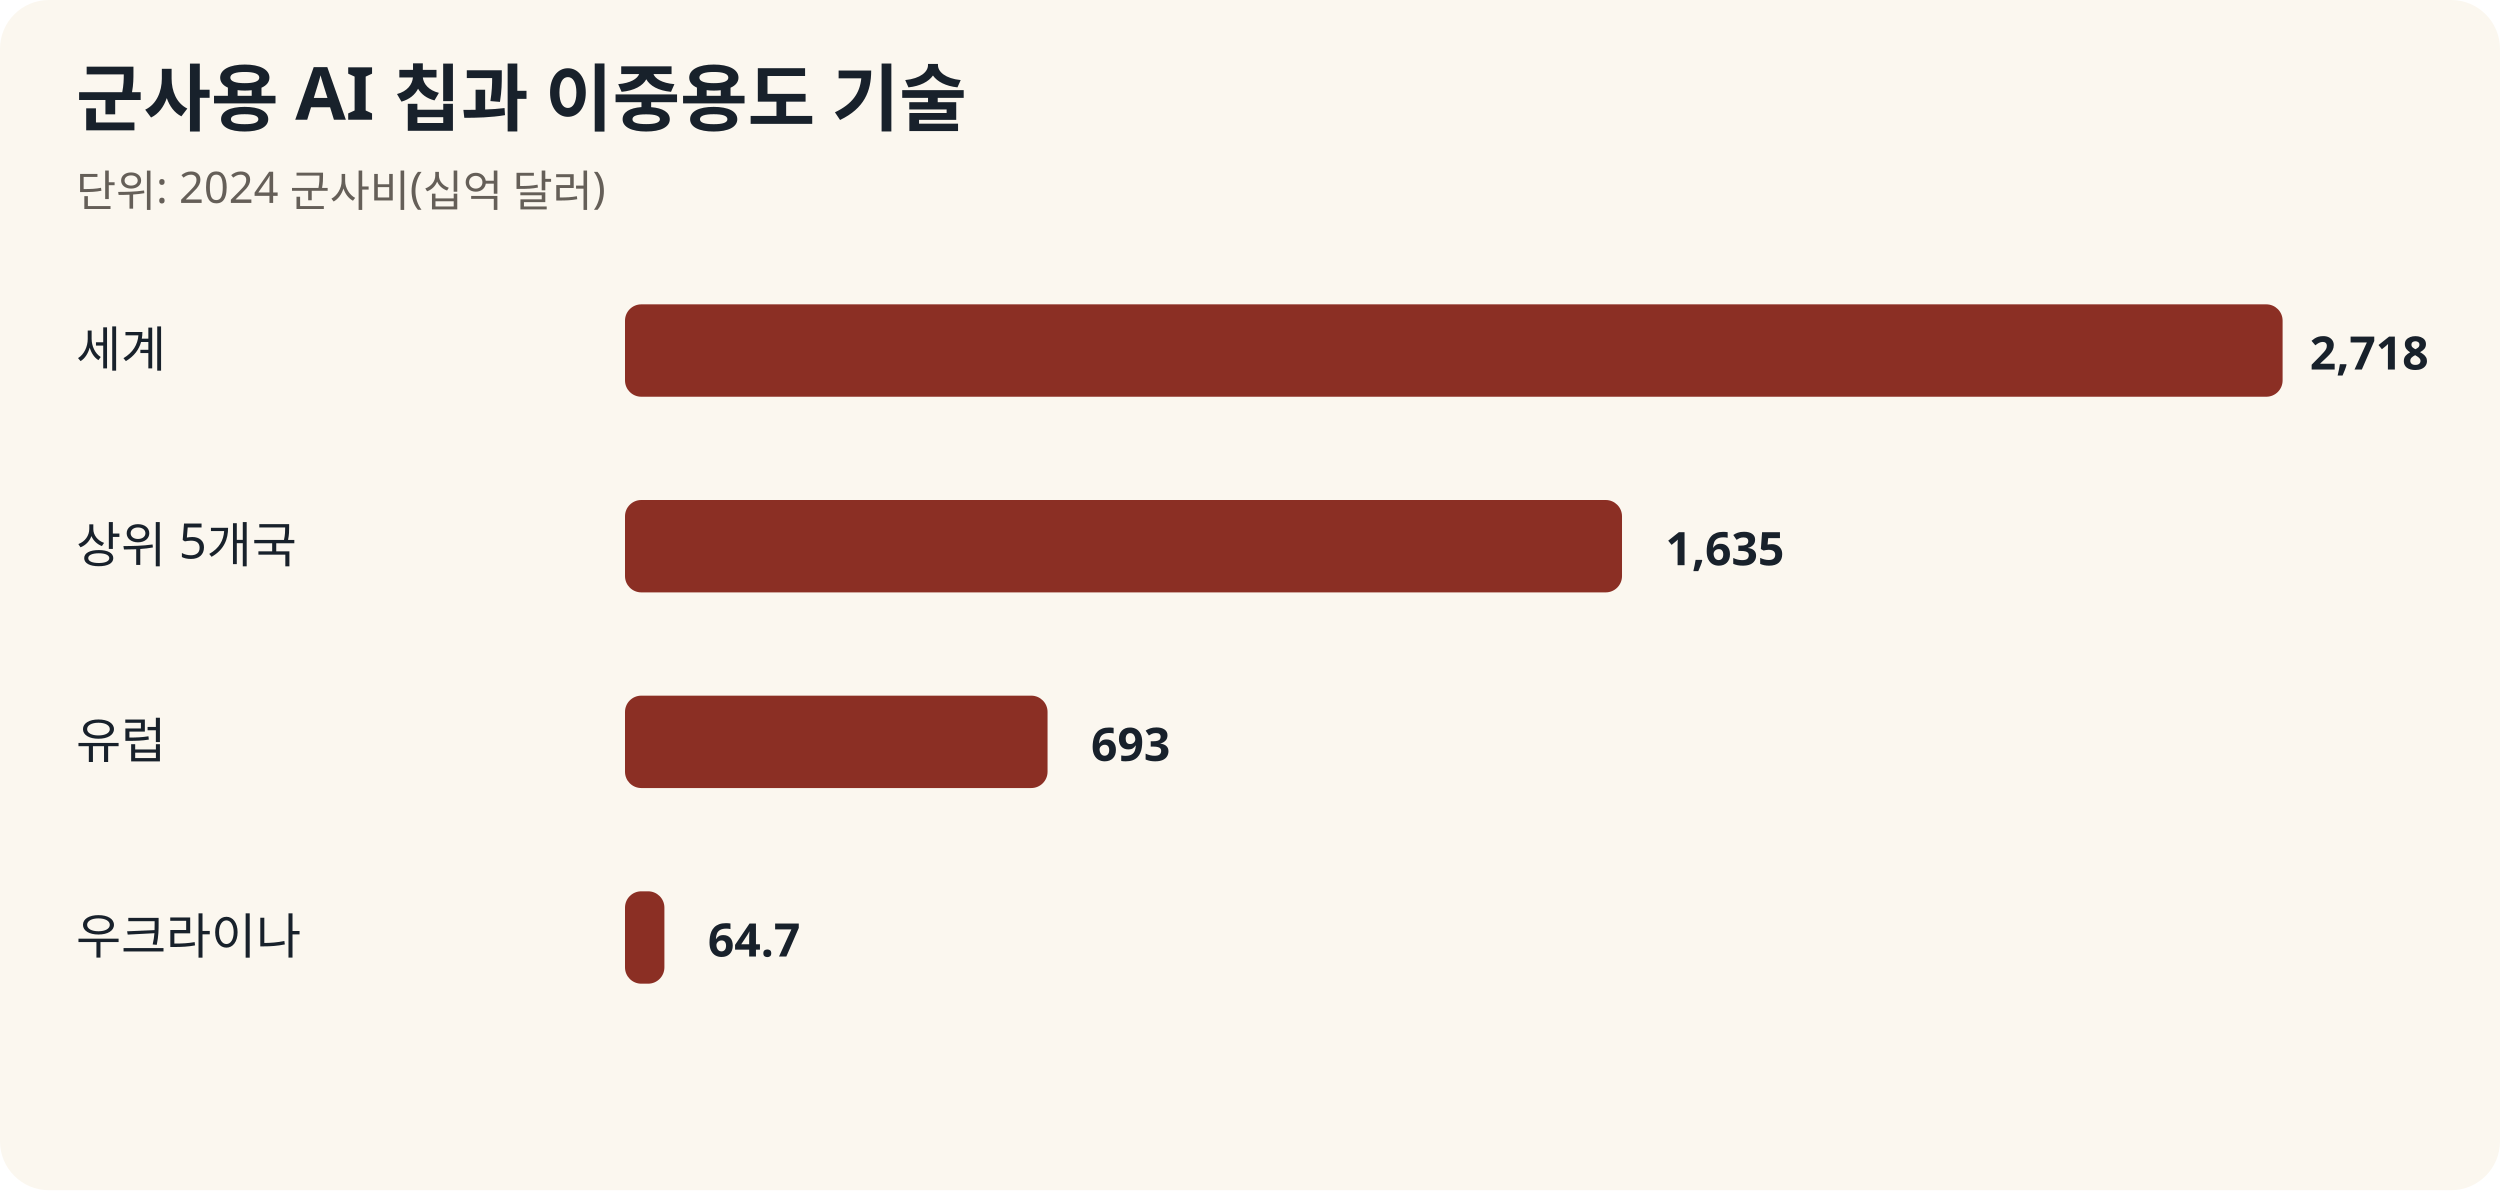
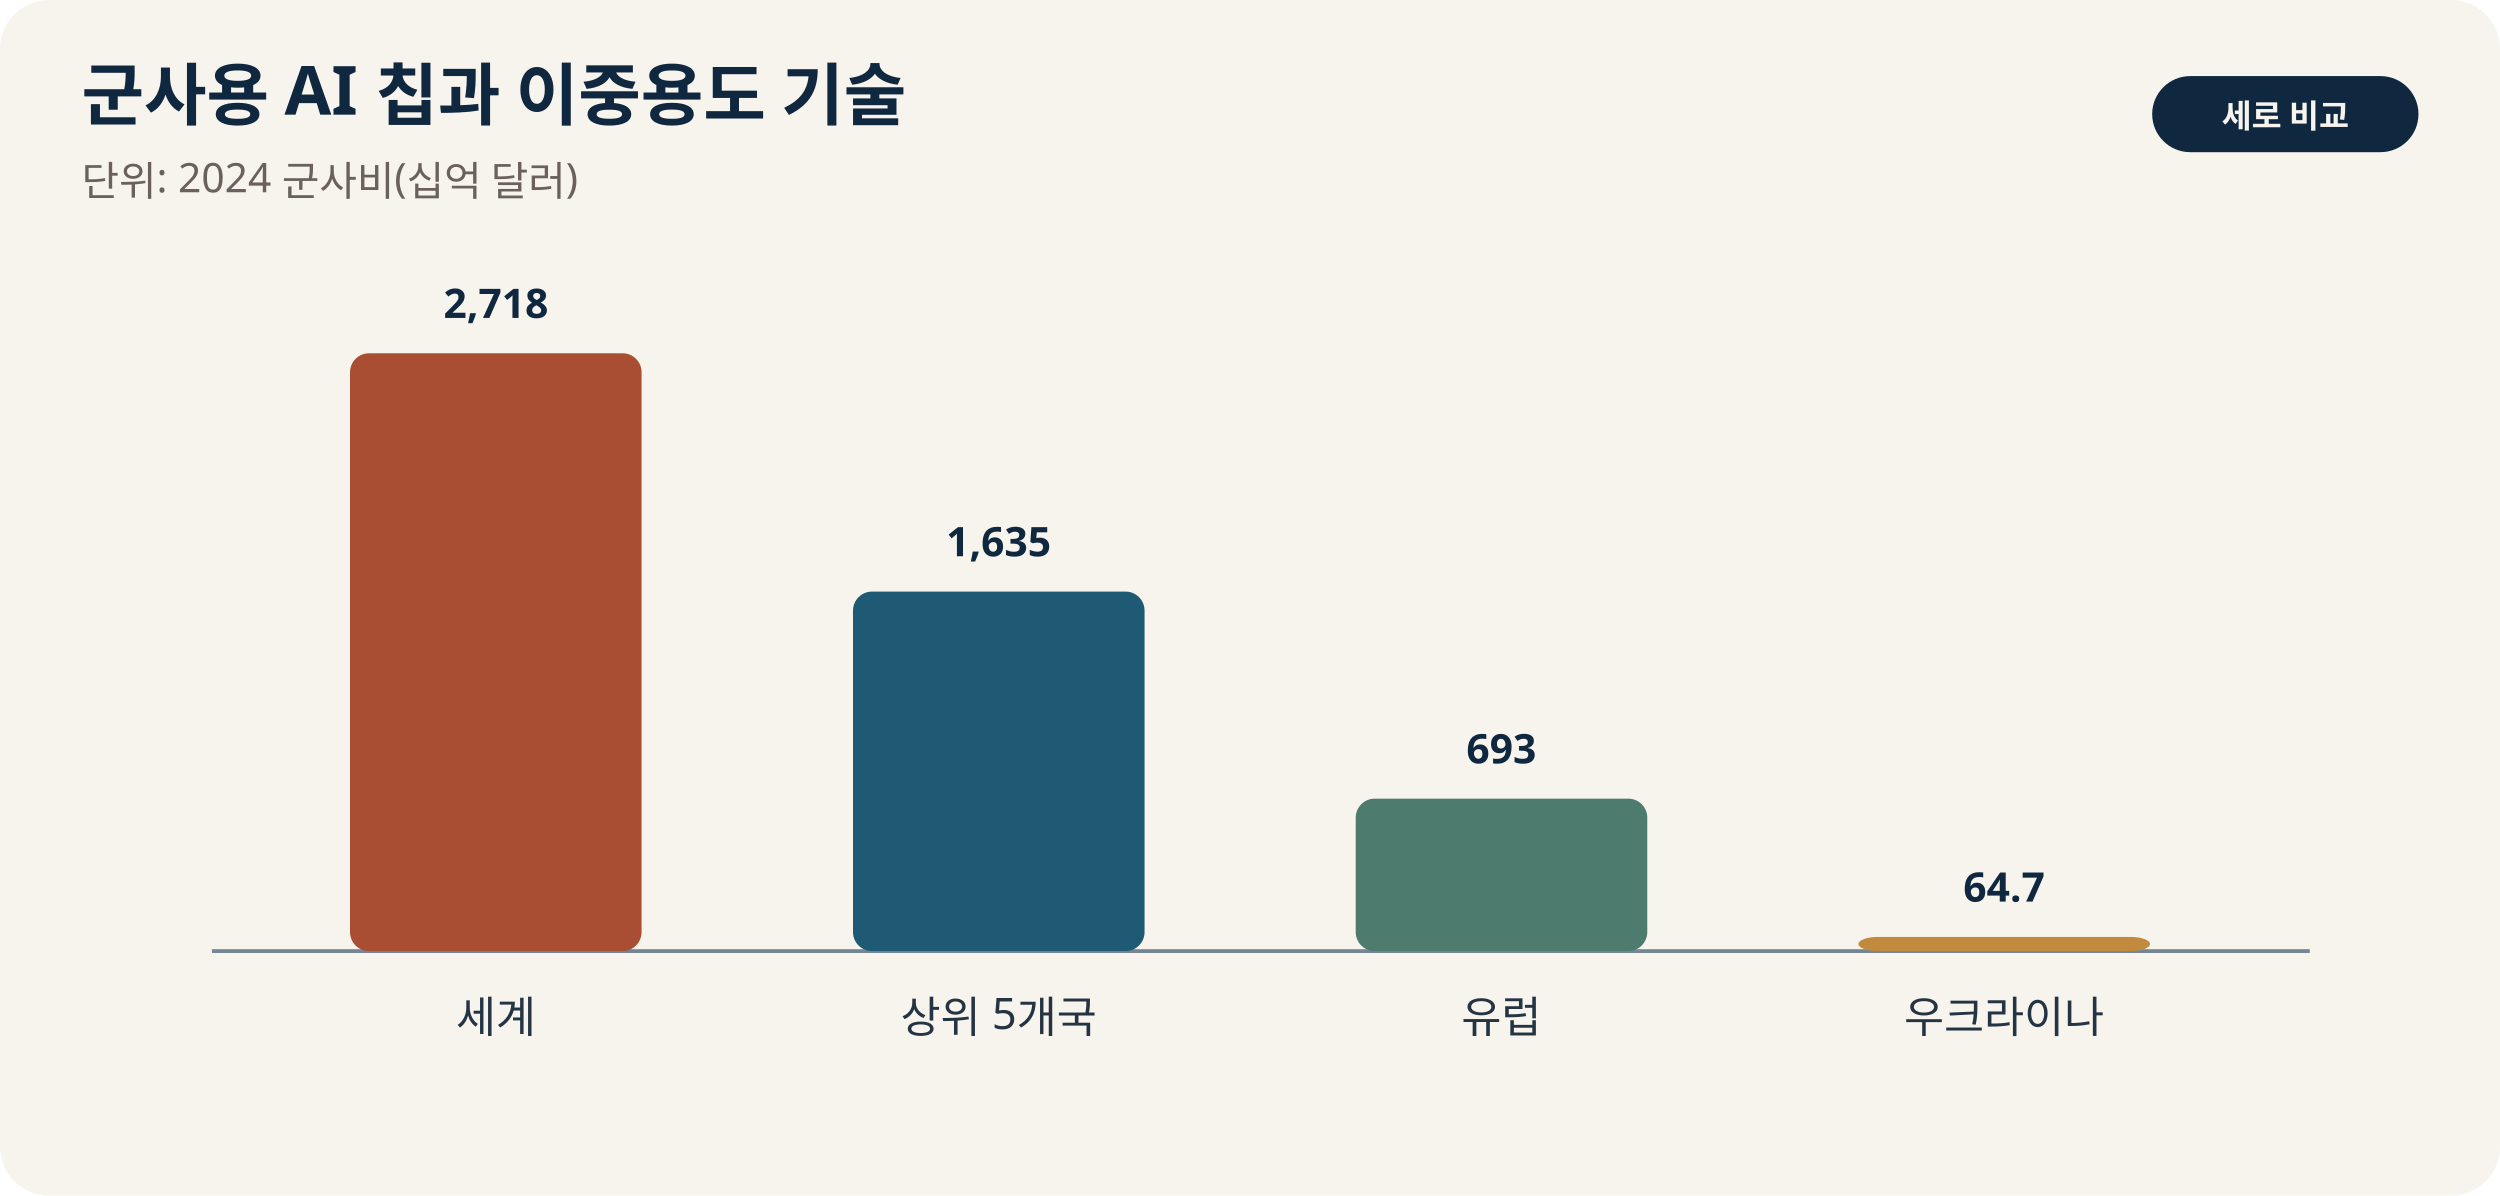
- <svg xmlns="http://www.w3.org/2000/svg" viewBox="0 0 920 438" role="img" aria-labelledby="title desc">
-   <style>.bg{fill:#fbf7ef}.bar{fill:#8b2f24}.title{font:700 27px sans-serif;fill:#18212b}.unit{font:16px sans-serif;fill:#655f58}.label{font:18px sans-serif;fill:#18212b}.value{font:700 17px sans-serif;fill:#18212b}</style>
+ <svg xmlns="http://www.w3.org/2000/svg" viewBox="0 0 920 440" role="img" aria-labelledby="title desc">
+   <style>
+   .bg{fill:#F7F4ED} .title{font:700 25px "Noto Sans KR",sans-serif;fill:#10283F}
+   .unit{font:15px "Noto Sans KR",sans-serif;fill:#6A625A} .label{font:16px "Noto Sans KR",sans-serif;fill:#253443}
+   .value{font:700 15px "Noto Sans KR",sans-serif;fill:#10283F} .grid{stroke:#D9D1C5;stroke-width:1}
+   .axis{stroke:#768594;stroke-width:1.4} .note{font:13px "Noto Sans KR",sans-serif;fill:#756C63}
+ </style>
  <rect class="bg" width="100%" height="100%" rx="18" />
-   <text x="28" y="46" class="title">군사용 AI 칩과 이중용도 기술</text>
-   <text x="28" y="76" class="unit">단위: 2024 군사비(십억 달러)</text>
-   <text x="28" y="135" class="label">세계</text>
-   <rect x="230" y="112" width="610.0" height="34" rx="6" class="bar" />
-   <text x="850.0" y="136" class="value">2,718</text>
-   <text x="28" y="207" class="label">상위 5개국</text>
-   <rect x="230" y="184" width="366.9" height="34" rx="6" class="bar" />
-   <text x="612.9" y="208" class="value">1,635</text>
-   <text x="28" y="279" class="label">유럽</text>
-   <rect x="230" y="256" width="155.5" height="34" rx="6" class="bar" />
-   <text x="401.5" y="280" class="value">693</text>
-   <text x="28" y="351" class="label">우크라이나</text>
-   <rect x="230" y="328" width="14.5" height="34" rx="6" class="bar" />
-   <text x="260.5" y="352" class="value">64.7</text>
+   <text x="30" y="44" class="title">군사용 AI 칩과 이중용도 기술</text>
+   <text x="30" y="72" class="unit">단위: 2024 군사비(십억 달러)</text>
+   <line x1="78" y1="350" x2="850" y2="350" class="axis" />
+   <rect x="128.8" y="130.0" width="107.3" height="220.0" rx="7" fill="#A94E32" />
+   <text x="182.5" y="117.0" text-anchor="middle" class="value">2,718</text>
+   <text x="182.5" y="380" text-anchor="middle" class="label">세계</text>
+   <rect x="313.9" y="217.7" width="107.3" height="132.3" rx="7" fill="#1F5A75" />
+   <text x="367.5" y="204.7" text-anchor="middle" class="value">1,635</text>
+   <text x="367.5" y="380" text-anchor="middle" class="label">상위 5개국</text>
+   <rect x="498.9" y="293.9" width="107.3" height="56.1" rx="7" fill="#4D7C6F" />
+   <text x="552.5" y="280.9" text-anchor="middle" class="value">693</text>
+   <text x="552.5" y="380" text-anchor="middle" class="label">유럽</text>
+   <rect x="683.9" y="344.8" width="107.3" height="5.2" rx="7" fill="#C18A3D" />
+   <text x="737.5" y="331.8" text-anchor="middle" class="value">64.7</text>
+   <text x="737.5" y="380" text-anchor="middle" class="label">우크라이나</text>
+   <rect x="792" y="28" width="98" height="28" rx="14" fill="#10283F" />
+   <text x="841" y="47" text-anchor="middle" style="font:700 12px 'Noto Sans KR',sans-serif;fill:#F7F4ED">세로 비교</text>
</svg>
